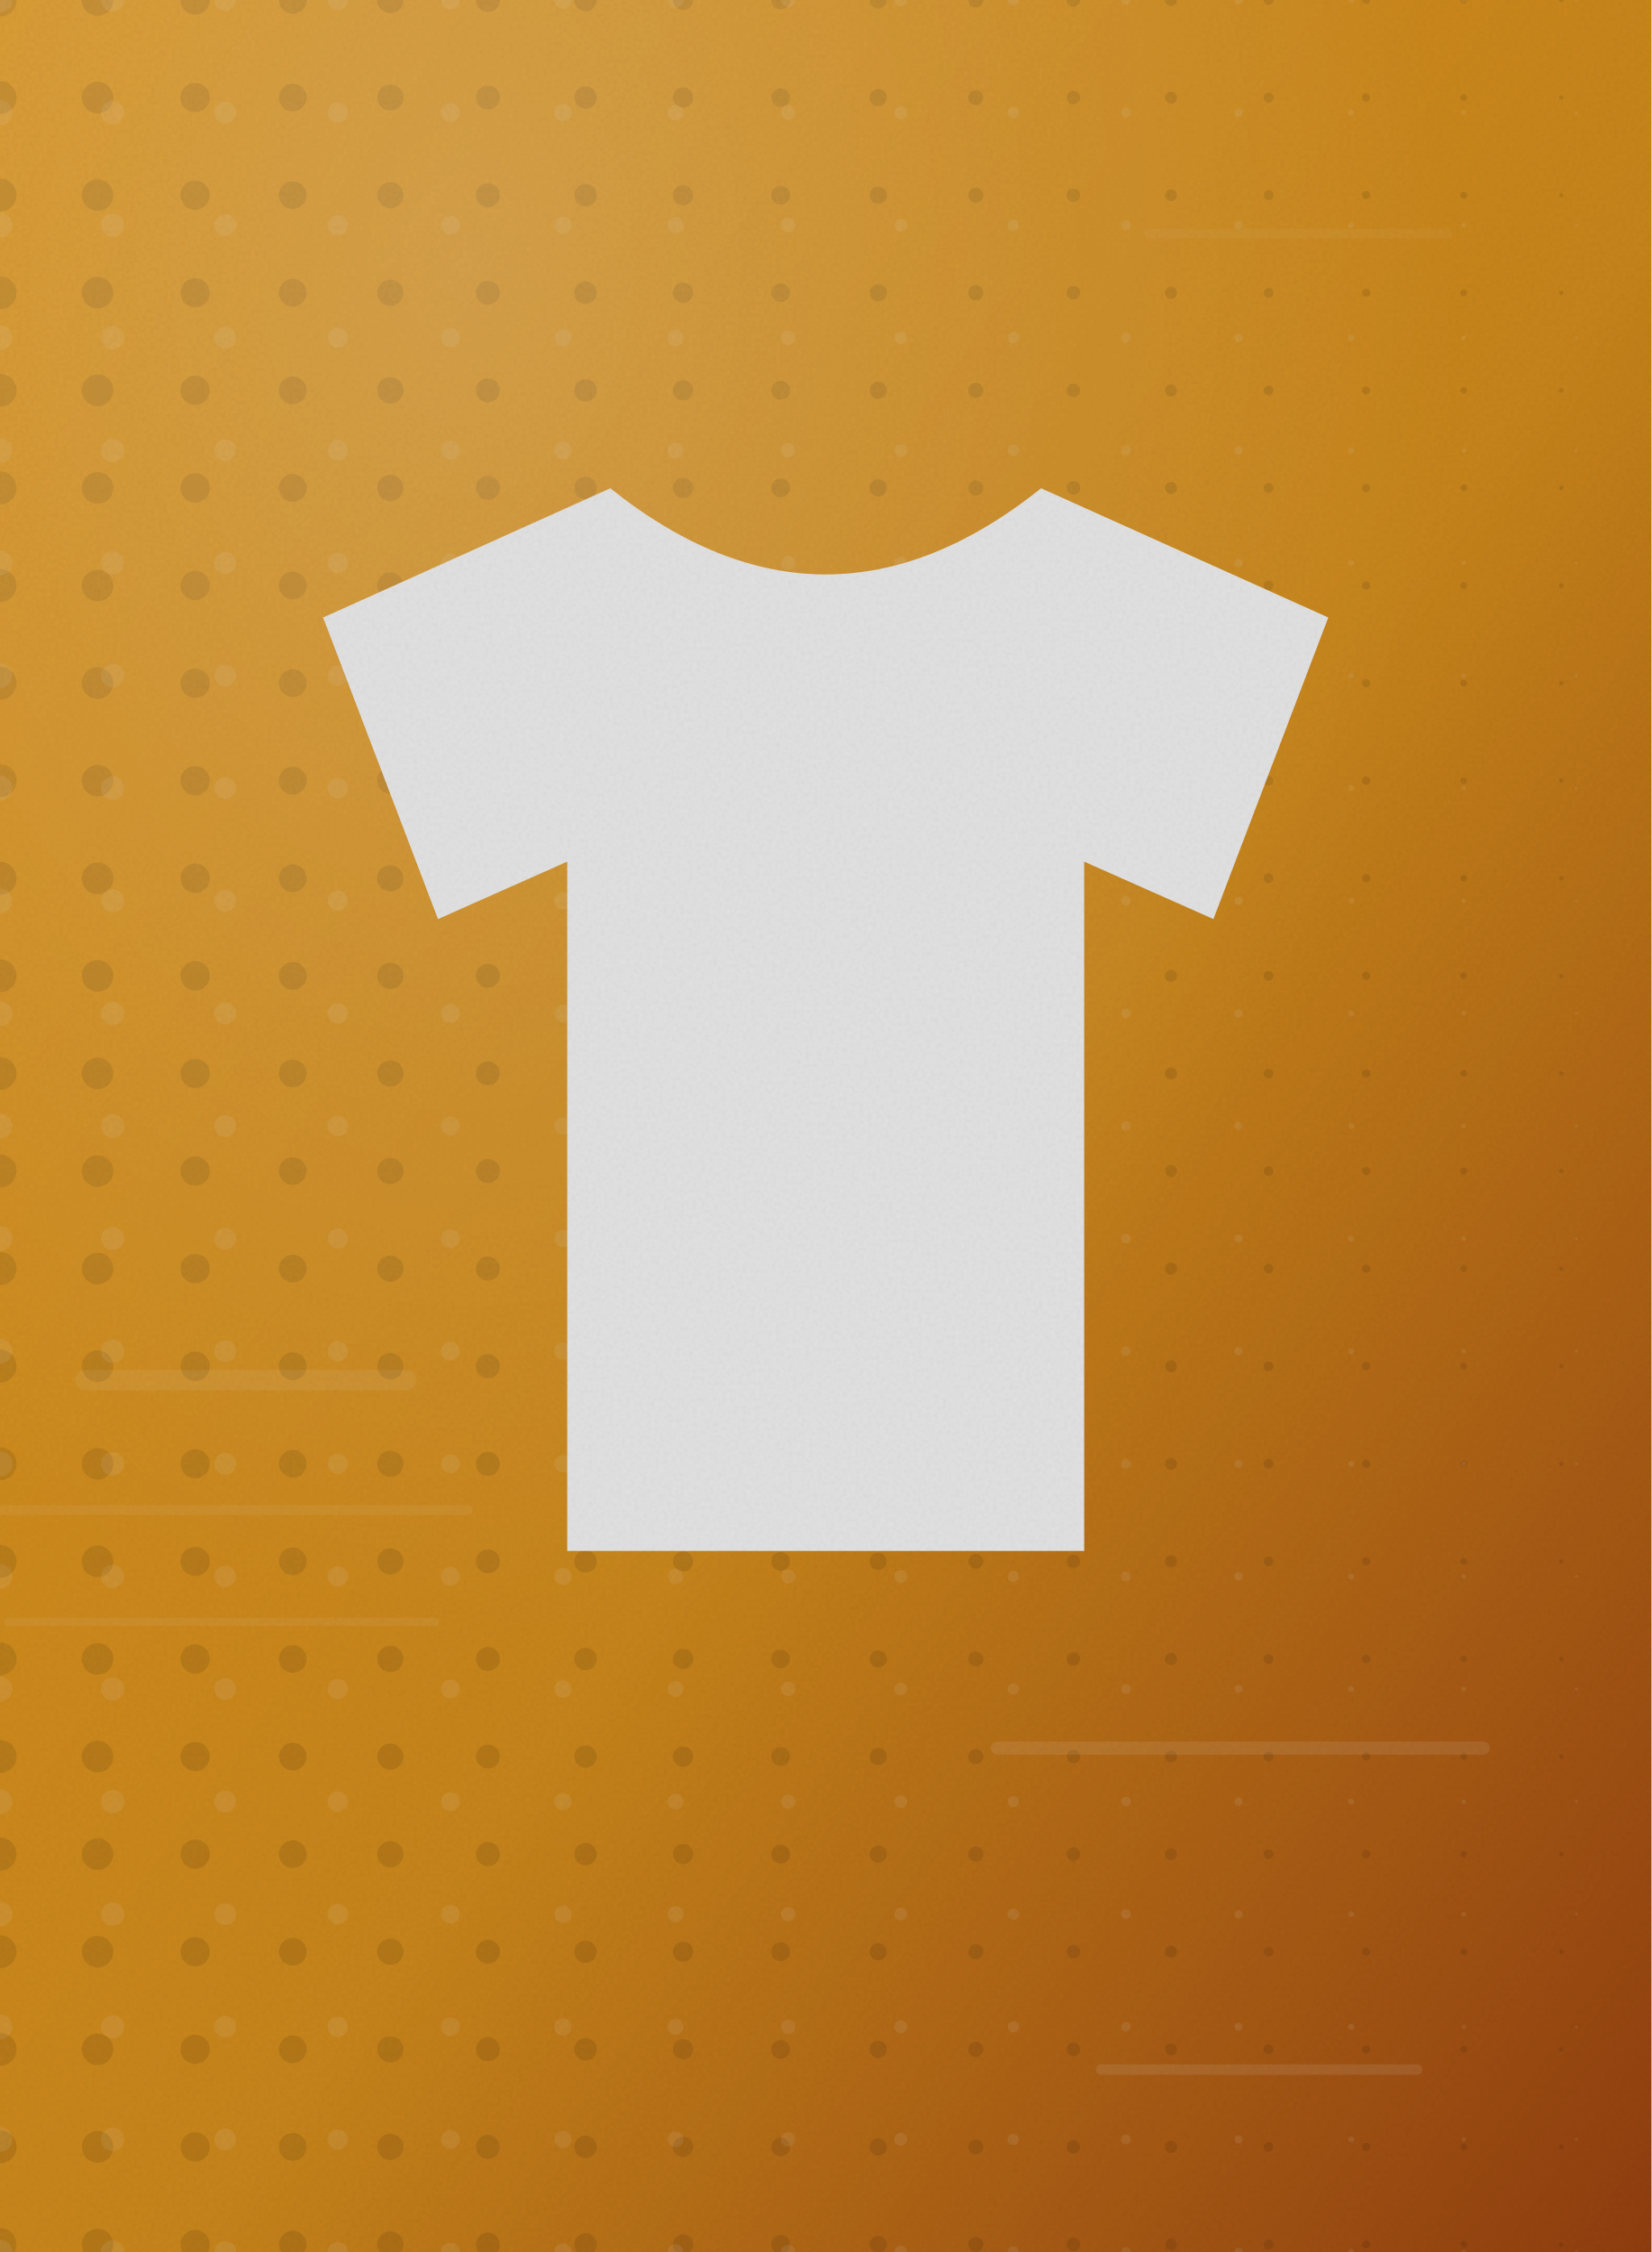
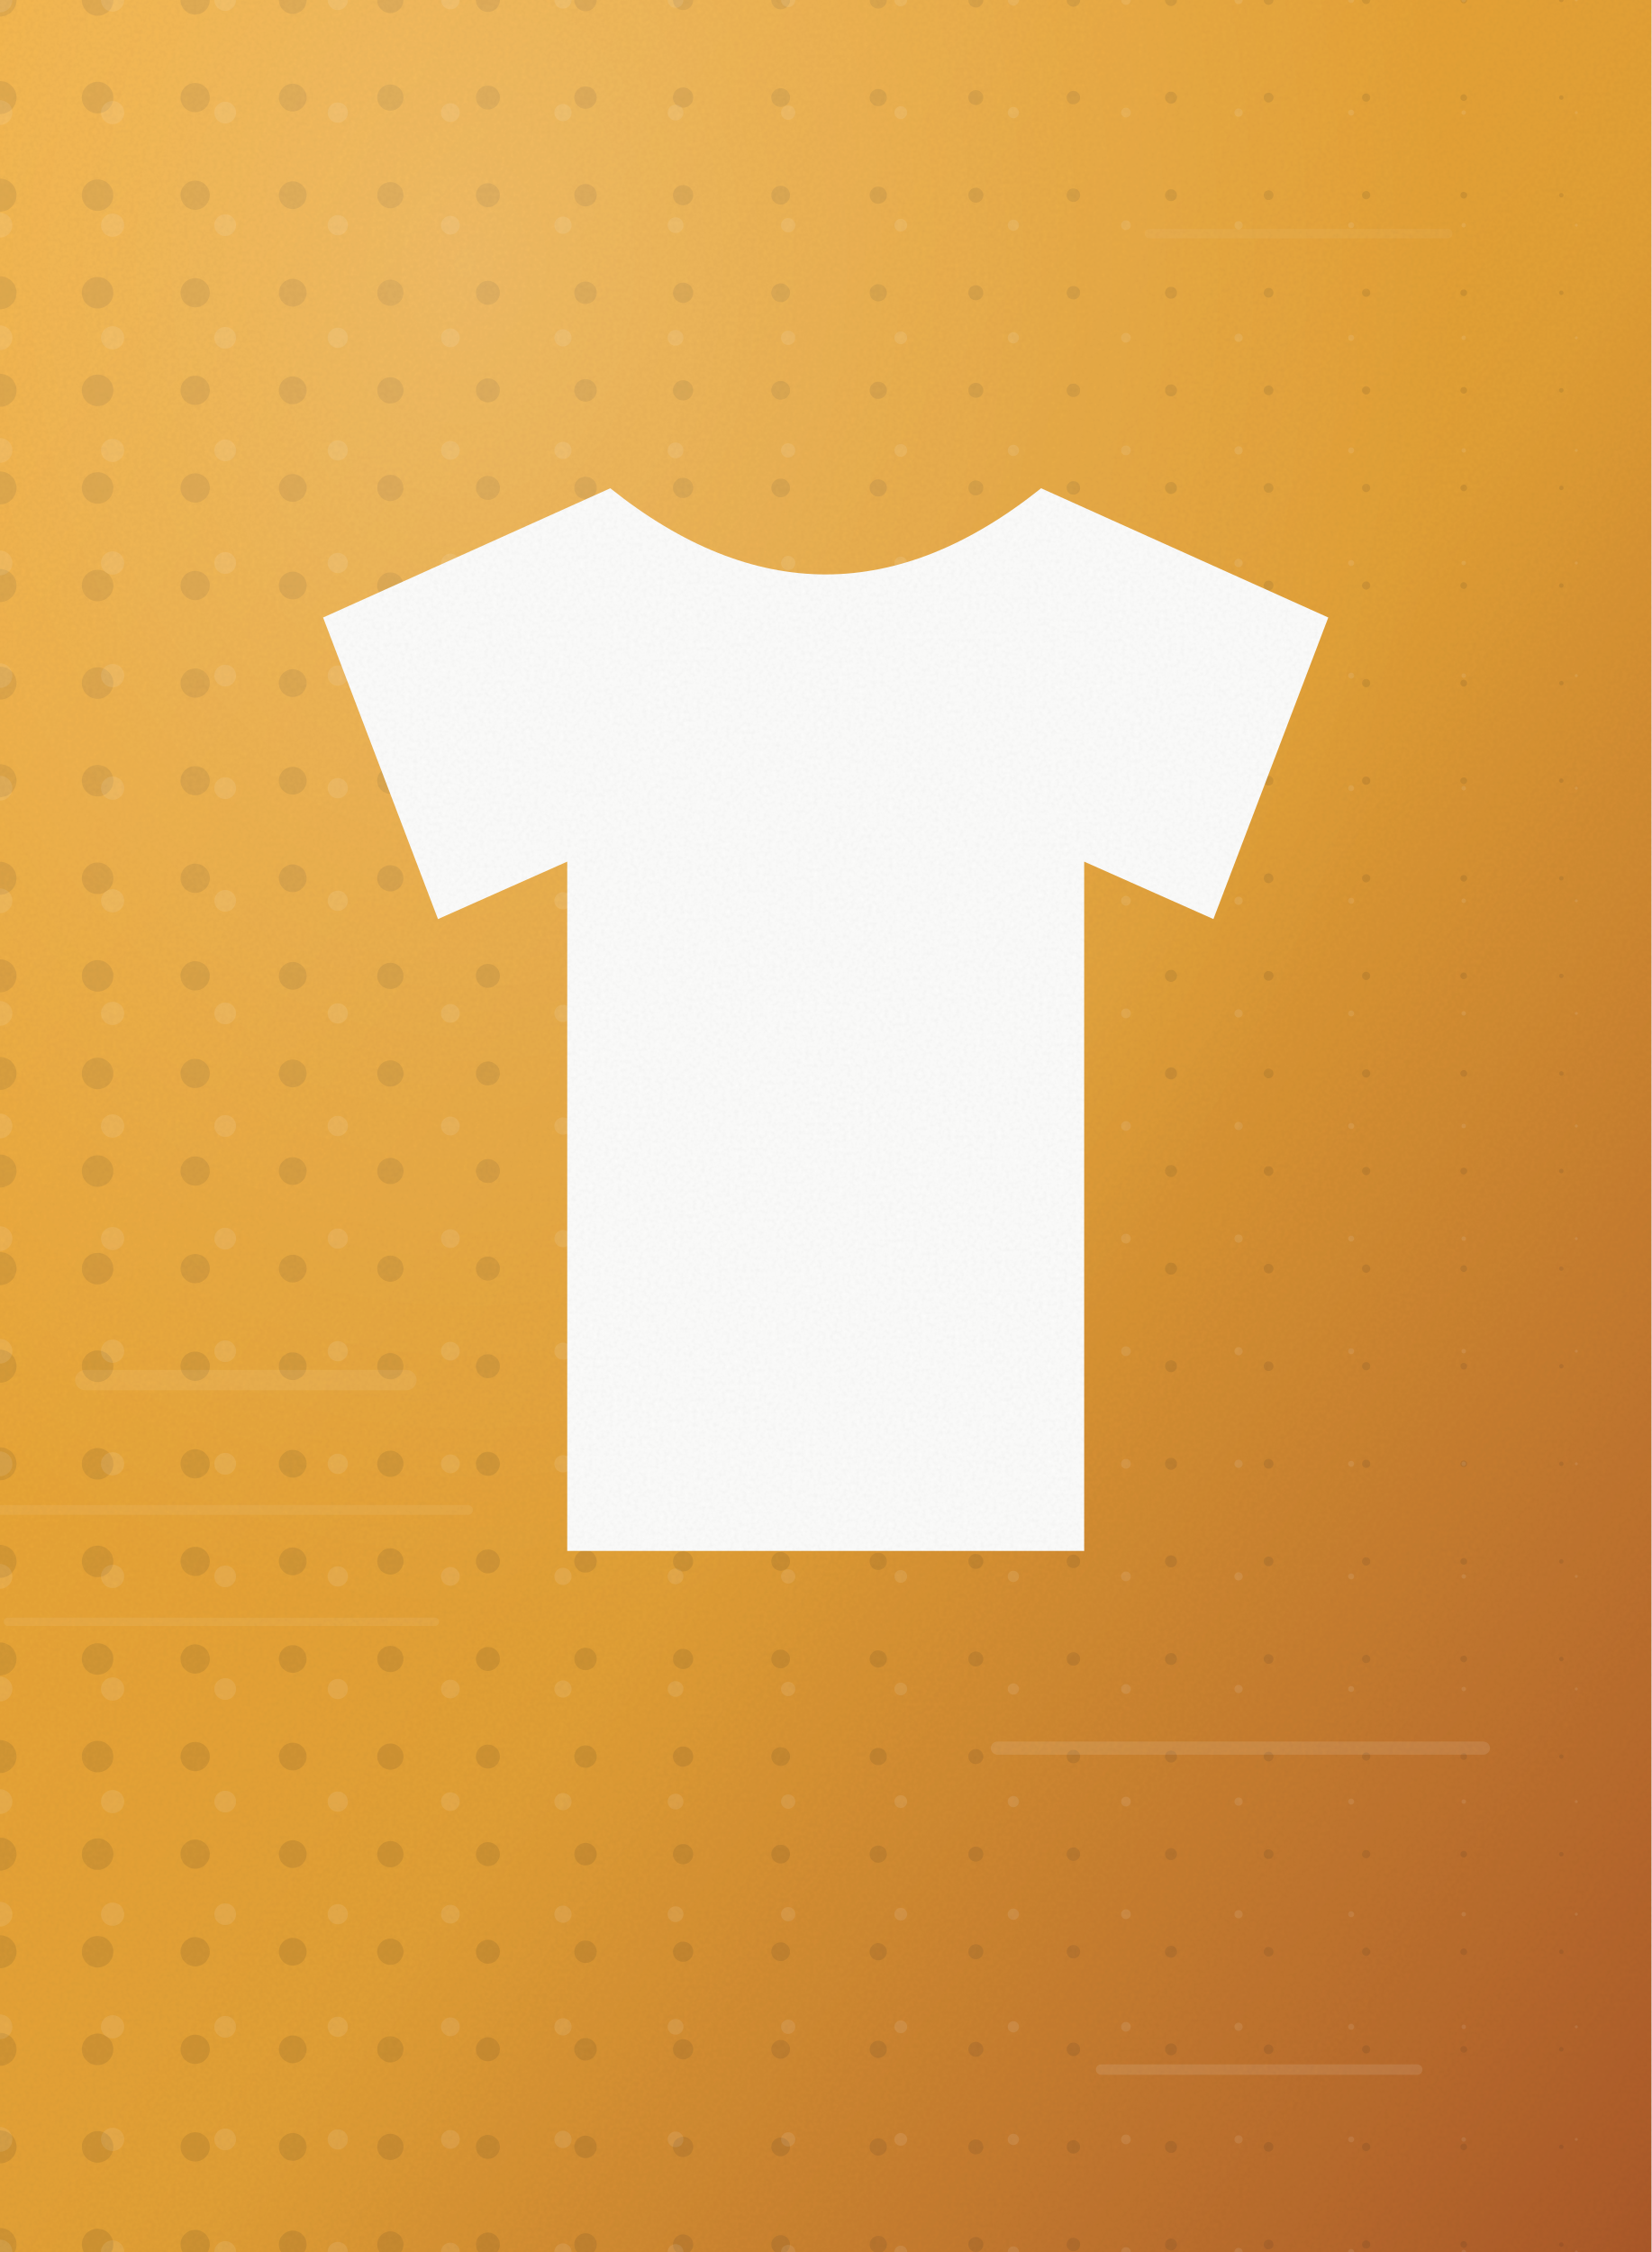
<svg xmlns="http://www.w3.org/2000/svg" viewBox="0 0 440 600" width="440" height="600" role="img" aria-label="player-7.svg">
  <defs>
    <linearGradient id="g" x1="0" y1="0" x2="1" y2="1">
      <stop offset="0" stop-color="#f5a623" />
      <stop offset="0.55" stop-color="#e0951d" />
      <stop offset="1" stop-color="#a2440f" />
    </linearGradient>
    <radialGradient id="v" cx="0.28" cy="0.12" r="1.1">
      <stop offset="0" stop-color="#fff" stop-opacity="0.22" />
      <stop offset="0.55" stop-color="#fff" stop-opacity="0" />
    </radialGradient>
    <filter id="n">
      <feTurbulence type="fractalNoise" baseFrequency="0.9" numOctaves="2" stitchTiles="stitch" result="t" />
      <feColorMatrix in="t" type="matrix" values="0 0 0 0 0 0 0 0 0 0 0 0 0 0 0 0 0 0 0.045 0" />
    </filter>
  </defs>
  <rect width="440" height="600" fill="url(#g)" />
  <g fill="#000" opacity="0.1">
    <circle cx="0" cy="0" r="4.4" />
    <circle cx="26" cy="0" r="4.2" />
    <circle cx="52" cy="0" r="3.9" />
    <circle cx="78" cy="0" r="3.7" />
    <circle cx="104" cy="0" r="3.5" />
    <circle cx="130" cy="0" r="3.2" />
    <circle cx="156" cy="0" r="3.0" />
    <circle cx="182" cy="0" r="2.7" />
    <circle cx="208" cy="0" r="2.5" />
    <circle cx="234" cy="0" r="2.3" />
    <circle cx="260" cy="0" r="2.0" />
    <circle cx="286" cy="0" r="1.8" />
    <circle cx="312" cy="0" r="1.6" />
    <circle cx="338" cy="0" r="1.3" />
    <circle cx="364" cy="0" r="1.1" />
    <circle cx="390" cy="0" r="0.9" />
    <circle cx="416" cy="0" r="0.6" />
    <circle cx="0" cy="26" r="4.4" />
    <circle cx="26" cy="26" r="4.2" />
    <circle cx="52" cy="26" r="3.9" />
    <circle cx="78" cy="26" r="3.7" />
    <circle cx="104" cy="26" r="3.5" />
    <circle cx="130" cy="26" r="3.2" />
    <circle cx="156" cy="26" r="3.0" />
    <circle cx="182" cy="26" r="2.7" />
    <circle cx="208" cy="26" r="2.5" />
    <circle cx="234" cy="26" r="2.3" />
    <circle cx="260" cy="26" r="2.0" />
    <circle cx="286" cy="26" r="1.8" />
    <circle cx="312" cy="26" r="1.6" />
    <circle cx="338" cy="26" r="1.3" />
    <circle cx="364" cy="26" r="1.1" />
    <circle cx="390" cy="26" r="0.9" />
    <circle cx="416" cy="26" r="0.6" />
    <circle cx="0" cy="52" r="4.4" />
    <circle cx="26" cy="52" r="4.2" />
    <circle cx="52" cy="52" r="3.9" />
    <circle cx="78" cy="52" r="3.7" />
    <circle cx="104" cy="52" r="3.5" />
    <circle cx="130" cy="52" r="3.2" />
    <circle cx="156" cy="52" r="3.0" />
    <circle cx="182" cy="52" r="2.7" />
    <circle cx="208" cy="52" r="2.5" />
    <circle cx="234" cy="52" r="2.3" />
    <circle cx="260" cy="52" r="2.0" />
    <circle cx="286" cy="52" r="1.8" />
    <circle cx="312" cy="52" r="1.6" />
    <circle cx="338" cy="52" r="1.3" />
    <circle cx="364" cy="52" r="1.1" />
    <circle cx="390" cy="52" r="0.9" />
    <circle cx="416" cy="52" r="0.6" />
    <circle cx="0" cy="78" r="4.4" />
    <circle cx="26" cy="78" r="4.2" />
    <circle cx="52" cy="78" r="3.9" />
    <circle cx="78" cy="78" r="3.7" />
    <circle cx="104" cy="78" r="3.5" />
    <circle cx="130" cy="78" r="3.2" />
    <circle cx="156" cy="78" r="3.0" />
    <circle cx="182" cy="78" r="2.7" />
    <circle cx="208" cy="78" r="2.5" />
    <circle cx="234" cy="78" r="2.3" />
    <circle cx="260" cy="78" r="2.0" />
    <circle cx="286" cy="78" r="1.8" />
    <circle cx="312" cy="78" r="1.6" />
    <circle cx="338" cy="78" r="1.3" />
    <circle cx="364" cy="78" r="1.1" />
    <circle cx="390" cy="78" r="0.9" />
    <circle cx="416" cy="78" r="0.6" />
    <circle cx="0" cy="104" r="4.4" />
    <circle cx="26" cy="104" r="4.2" />
    <circle cx="52" cy="104" r="3.9" />
    <circle cx="78" cy="104" r="3.7" />
    <circle cx="104" cy="104" r="3.5" />
    <circle cx="130" cy="104" r="3.2" />
    <circle cx="156" cy="104" r="3.0" />
    <circle cx="182" cy="104" r="2.7" />
    <circle cx="208" cy="104" r="2.5" />
    <circle cx="234" cy="104" r="2.3" />
    <circle cx="260" cy="104" r="2.0" />
    <circle cx="286" cy="104" r="1.8" />
    <circle cx="312" cy="104" r="1.6" />
    <circle cx="338" cy="104" r="1.3" />
    <circle cx="364" cy="104" r="1.1" />
    <circle cx="390" cy="104" r="0.9" />
    <circle cx="416" cy="104" r="0.6" />
    <circle cx="0" cy="130" r="4.4" />
    <circle cx="26" cy="130" r="4.2" />
    <circle cx="52" cy="130" r="3.9" />
    <circle cx="78" cy="130" r="3.7" />
    <circle cx="104" cy="130" r="3.5" />
    <circle cx="130" cy="130" r="3.2" />
    <circle cx="156" cy="130" r="3.0" />
    <circle cx="182" cy="130" r="2.7" />
    <circle cx="208" cy="130" r="2.5" />
    <circle cx="234" cy="130" r="2.3" />
    <circle cx="260" cy="130" r="2.0" />
    <circle cx="286" cy="130" r="1.8" />
    <circle cx="312" cy="130" r="1.6" />
    <circle cx="338" cy="130" r="1.3" />
    <circle cx="364" cy="130" r="1.1" />
    <circle cx="390" cy="130" r="0.9" />
    <circle cx="416" cy="130" r="0.6" />
    <circle cx="0" cy="156" r="4.4" />
    <circle cx="26" cy="156" r="4.2" />
    <circle cx="52" cy="156" r="3.9" />
    <circle cx="78" cy="156" r="3.7" />
    <circle cx="104" cy="156" r="3.5" />
    <circle cx="130" cy="156" r="3.2" />
    <circle cx="156" cy="156" r="3.0" />
    <circle cx="182" cy="156" r="2.7" />
    <circle cx="208" cy="156" r="2.5" />
    <circle cx="234" cy="156" r="2.3" />
    <circle cx="260" cy="156" r="2.0" />
    <circle cx="286" cy="156" r="1.8" />
    <circle cx="312" cy="156" r="1.6" />
    <circle cx="338" cy="156" r="1.3" />
    <circle cx="364" cy="156" r="1.1" />
    <circle cx="390" cy="156" r="0.9" />
    <circle cx="416" cy="156" r="0.6" />
    <circle cx="0" cy="182" r="4.4" />
    <circle cx="26" cy="182" r="4.2" />
    <circle cx="52" cy="182" r="3.9" />
    <circle cx="78" cy="182" r="3.7" />
    <circle cx="104" cy="182" r="3.5" />
    <circle cx="130" cy="182" r="3.2" />
    <circle cx="156" cy="182" r="3.0" />
    <circle cx="182" cy="182" r="2.7" />
    <circle cx="208" cy="182" r="2.5" />
    <circle cx="234" cy="182" r="2.3" />
    <circle cx="260" cy="182" r="2.0" />
    <circle cx="286" cy="182" r="1.8" />
    <circle cx="312" cy="182" r="1.6" />
    <circle cx="338" cy="182" r="1.3" />
    <circle cx="364" cy="182" r="1.1" />
    <circle cx="390" cy="182" r="0.9" />
    <circle cx="416" cy="182" r="0.6" />
    <circle cx="0" cy="208" r="4.4" />
    <circle cx="26" cy="208" r="4.2" />
    <circle cx="52" cy="208" r="3.9" />
    <circle cx="78" cy="208" r="3.7" />
    <circle cx="104" cy="208" r="3.5" />
    <circle cx="130" cy="208" r="3.2" />
    <circle cx="156" cy="208" r="3.0" />
    <circle cx="182" cy="208" r="2.7" />
    <circle cx="208" cy="208" r="2.5" />
    <circle cx="234" cy="208" r="2.3" />
    <circle cx="260" cy="208" r="2.0" />
    <circle cx="286" cy="208" r="1.8" />
    <circle cx="312" cy="208" r="1.6" />
    <circle cx="338" cy="208" r="1.3" />
    <circle cx="364" cy="208" r="1.1" />
    <circle cx="390" cy="208" r="0.9" />
    <circle cx="416" cy="208" r="0.6" />
    <circle cx="0" cy="234" r="4.4" />
    <circle cx="26" cy="234" r="4.2" />
    <circle cx="52" cy="234" r="3.9" />
    <circle cx="78" cy="234" r="3.7" />
    <circle cx="104" cy="234" r="3.5" />
    <circle cx="130" cy="234" r="3.2" />
    <circle cx="156" cy="234" r="3.0" />
    <circle cx="182" cy="234" r="2.7" />
    <circle cx="208" cy="234" r="2.5" />
    <circle cx="234" cy="234" r="2.3" />
    <circle cx="260" cy="234" r="2.0" />
    <circle cx="286" cy="234" r="1.8" />
    <circle cx="312" cy="234" r="1.6" />
    <circle cx="338" cy="234" r="1.3" />
    <circle cx="364" cy="234" r="1.1" />
    <circle cx="390" cy="234" r="0.9" />
    <circle cx="416" cy="234" r="0.6" />
    <circle cx="0" cy="260" r="4.4" />
    <circle cx="26" cy="260" r="4.2" />
    <circle cx="52" cy="260" r="3.9" />
    <circle cx="78" cy="260" r="3.7" />
    <circle cx="104" cy="260" r="3.5" />
    <circle cx="130" cy="260" r="3.2" />
    <circle cx="156" cy="260" r="3.0" />
    <circle cx="182" cy="260" r="2.7" />
    <circle cx="208" cy="260" r="2.5" />
    <circle cx="234" cy="260" r="2.3" />
    <circle cx="260" cy="260" r="2.0" />
    <circle cx="286" cy="260" r="1.8" />
    <circle cx="312" cy="260" r="1.6" />
    <circle cx="338" cy="260" r="1.3" />
    <circle cx="364" cy="260" r="1.1" />
    <circle cx="390" cy="260" r="0.9" />
    <circle cx="416" cy="260" r="0.6" />
    <circle cx="0" cy="286" r="4.4" />
    <circle cx="26" cy="286" r="4.2" />
    <circle cx="52" cy="286" r="3.9" />
    <circle cx="78" cy="286" r="3.7" />
    <circle cx="104" cy="286" r="3.5" />
    <circle cx="130" cy="286" r="3.2" />
    <circle cx="156" cy="286" r="3.0" />
    <circle cx="182" cy="286" r="2.7" />
    <circle cx="208" cy="286" r="2.5" />
    <circle cx="234" cy="286" r="2.3" />
    <circle cx="260" cy="286" r="2.0" />
    <circle cx="286" cy="286" r="1.8" />
    <circle cx="312" cy="286" r="1.6" />
    <circle cx="338" cy="286" r="1.3" />
    <circle cx="364" cy="286" r="1.1" />
    <circle cx="390" cy="286" r="0.9" />
    <circle cx="416" cy="286" r="0.6" />
    <circle cx="0" cy="312" r="4.4" />
    <circle cx="26" cy="312" r="4.2" />
    <circle cx="52" cy="312" r="3.9" />
    <circle cx="78" cy="312" r="3.7" />
    <circle cx="104" cy="312" r="3.5" />
    <circle cx="130" cy="312" r="3.2" />
    <circle cx="156" cy="312" r="3.0" />
    <circle cx="182" cy="312" r="2.7" />
    <circle cx="208" cy="312" r="2.5" />
    <circle cx="234" cy="312" r="2.3" />
    <circle cx="260" cy="312" r="2.0" />
    <circle cx="286" cy="312" r="1.8" />
    <circle cx="312" cy="312" r="1.6" />
    <circle cx="338" cy="312" r="1.3" />
    <circle cx="364" cy="312" r="1.1" />
    <circle cx="390" cy="312" r="0.9" />
    <circle cx="416" cy="312" r="0.6" />
    <circle cx="0" cy="338" r="4.4" />
    <circle cx="26" cy="338" r="4.2" />
    <circle cx="52" cy="338" r="3.9" />
    <circle cx="78" cy="338" r="3.7" />
    <circle cx="104" cy="338" r="3.5" />
    <circle cx="130" cy="338" r="3.2" />
    <circle cx="156" cy="338" r="3.0" />
    <circle cx="182" cy="338" r="2.7" />
    <circle cx="208" cy="338" r="2.5" />
    <circle cx="234" cy="338" r="2.3" />
    <circle cx="260" cy="338" r="2.0" />
    <circle cx="286" cy="338" r="1.8" />
    <circle cx="312" cy="338" r="1.6" />
    <circle cx="338" cy="338" r="1.3" />
    <circle cx="364" cy="338" r="1.1" />
    <circle cx="390" cy="338" r="0.9" />
    <circle cx="416" cy="338" r="0.6" />
    <circle cx="0" cy="364" r="4.4" />
    <circle cx="26" cy="364" r="4.2" />
    <circle cx="52" cy="364" r="3.9" />
    <circle cx="78" cy="364" r="3.7" />
    <circle cx="104" cy="364" r="3.5" />
    <circle cx="130" cy="364" r="3.2" />
    <circle cx="156" cy="364" r="3.0" />
    <circle cx="182" cy="364" r="2.7" />
    <circle cx="208" cy="364" r="2.5" />
    <circle cx="234" cy="364" r="2.3" />
    <circle cx="260" cy="364" r="2.0" />
    <circle cx="286" cy="364" r="1.8" />
    <circle cx="312" cy="364" r="1.6" />
    <circle cx="338" cy="364" r="1.3" />
    <circle cx="364" cy="364" r="1.1" />
    <circle cx="390" cy="364" r="0.9" />
    <circle cx="416" cy="364" r="0.6" />
    <circle cx="0" cy="390" r="4.4" />
    <circle cx="26" cy="390" r="4.2" />
    <circle cx="52" cy="390" r="3.9" />
    <circle cx="78" cy="390" r="3.7" />
    <circle cx="104" cy="390" r="3.5" />
    <circle cx="130" cy="390" r="3.2" />
    <circle cx="156" cy="390" r="3.0" />
    <circle cx="182" cy="390" r="2.7" />
    <circle cx="208" cy="390" r="2.5" />
    <circle cx="234" cy="390" r="2.3" />
    <circle cx="260" cy="390" r="2.0" />
    <circle cx="286" cy="390" r="1.8" />
    <circle cx="312" cy="390" r="1.6" />
    <circle cx="338" cy="390" r="1.3" />
    <circle cx="364" cy="390" r="1.1" />
    <circle cx="390" cy="390" r="0.9" />
    <circle cx="416" cy="390" r="0.6" />
    <circle cx="0" cy="416" r="4.4" />
    <circle cx="26" cy="416" r="4.2" />
    <circle cx="52" cy="416" r="3.9" />
    <circle cx="78" cy="416" r="3.7" />
    <circle cx="104" cy="416" r="3.5" />
    <circle cx="130" cy="416" r="3.2" />
    <circle cx="156" cy="416" r="3.0" />
    <circle cx="182" cy="416" r="2.7" />
    <circle cx="208" cy="416" r="2.5" />
    <circle cx="234" cy="416" r="2.3" />
    <circle cx="260" cy="416" r="2.0" />
    <circle cx="286" cy="416" r="1.8" />
    <circle cx="312" cy="416" r="1.6" />
    <circle cx="338" cy="416" r="1.3" />
    <circle cx="364" cy="416" r="1.1" />
    <circle cx="390" cy="416" r="0.9" />
    <circle cx="416" cy="416" r="0.6" />
    <circle cx="0" cy="442" r="4.4" />
    <circle cx="26" cy="442" r="4.2" />
    <circle cx="52" cy="442" r="3.9" />
    <circle cx="78" cy="442" r="3.7" />
    <circle cx="104" cy="442" r="3.5" />
    <circle cx="130" cy="442" r="3.2" />
    <circle cx="156" cy="442" r="3.0" />
    <circle cx="182" cy="442" r="2.7" />
    <circle cx="208" cy="442" r="2.5" />
    <circle cx="234" cy="442" r="2.3" />
    <circle cx="260" cy="442" r="2.0" />
    <circle cx="286" cy="442" r="1.8" />
    <circle cx="312" cy="442" r="1.6" />
    <circle cx="338" cy="442" r="1.3" />
    <circle cx="364" cy="442" r="1.1" />
    <circle cx="390" cy="442" r="0.9" />
    <circle cx="416" cy="442" r="0.6" />
    <circle cx="0" cy="468" r="4.4" />
    <circle cx="26" cy="468" r="4.2" />
    <circle cx="52" cy="468" r="3.9" />
    <circle cx="78" cy="468" r="3.7" />
    <circle cx="104" cy="468" r="3.5" />
    <circle cx="130" cy="468" r="3.2" />
    <circle cx="156" cy="468" r="3.0" />
    <circle cx="182" cy="468" r="2.7" />
    <circle cx="208" cy="468" r="2.5" />
    <circle cx="234" cy="468" r="2.3" />
    <circle cx="260" cy="468" r="2.0" />
    <circle cx="286" cy="468" r="1.8" />
    <circle cx="312" cy="468" r="1.6" />
    <circle cx="338" cy="468" r="1.3" />
    <circle cx="364" cy="468" r="1.1" />
    <circle cx="390" cy="468" r="0.9" />
    <circle cx="416" cy="468" r="0.6" />
    <circle cx="0" cy="494" r="4.4" />
    <circle cx="26" cy="494" r="4.2" />
    <circle cx="52" cy="494" r="3.9" />
    <circle cx="78" cy="494" r="3.7" />
    <circle cx="104" cy="494" r="3.5" />
    <circle cx="130" cy="494" r="3.2" />
    <circle cx="156" cy="494" r="3.0" />
    <circle cx="182" cy="494" r="2.7" />
    <circle cx="208" cy="494" r="2.5" />
    <circle cx="234" cy="494" r="2.3" />
    <circle cx="260" cy="494" r="2.0" />
    <circle cx="286" cy="494" r="1.8" />
    <circle cx="312" cy="494" r="1.6" />
    <circle cx="338" cy="494" r="1.3" />
    <circle cx="364" cy="494" r="1.1" />
    <circle cx="390" cy="494" r="0.9" />
    <circle cx="416" cy="494" r="0.6" />
    <circle cx="0" cy="520" r="4.4" />
    <circle cx="26" cy="520" r="4.2" />
    <circle cx="52" cy="520" r="3.9" />
    <circle cx="78" cy="520" r="3.7" />
    <circle cx="104" cy="520" r="3.5" />
    <circle cx="130" cy="520" r="3.2" />
    <circle cx="156" cy="520" r="3.0" />
    <circle cx="182" cy="520" r="2.7" />
    <circle cx="208" cy="520" r="2.5" />
    <circle cx="234" cy="520" r="2.3" />
    <circle cx="260" cy="520" r="2.0" />
    <circle cx="286" cy="520" r="1.8" />
    <circle cx="312" cy="520" r="1.6" />
    <circle cx="338" cy="520" r="1.3" />
    <circle cx="364" cy="520" r="1.1" />
    <circle cx="390" cy="520" r="0.9" />
    <circle cx="416" cy="520" r="0.6" />
    <circle cx="0" cy="546" r="4.4" />
    <circle cx="26" cy="546" r="4.2" />
    <circle cx="52" cy="546" r="3.9" />
    <circle cx="78" cy="546" r="3.7" />
    <circle cx="104" cy="546" r="3.5" />
    <circle cx="130" cy="546" r="3.2" />
    <circle cx="156" cy="546" r="3.0" />
    <circle cx="182" cy="546" r="2.7" />
    <circle cx="208" cy="546" r="2.5" />
    <circle cx="234" cy="546" r="2.3" />
    <circle cx="260" cy="546" r="2.0" />
    <circle cx="286" cy="546" r="1.8" />
    <circle cx="312" cy="546" r="1.6" />
    <circle cx="338" cy="546" r="1.3" />
    <circle cx="364" cy="546" r="1.1" />
    <circle cx="390" cy="546" r="0.9" />
    <circle cx="416" cy="546" r="0.6" />
    <circle cx="0" cy="572" r="4.4" />
    <circle cx="26" cy="572" r="4.2" />
    <circle cx="52" cy="572" r="3.9" />
    <circle cx="78" cy="572" r="3.7" />
    <circle cx="104" cy="572" r="3.5" />
    <circle cx="130" cy="572" r="3.2" />
    <circle cx="156" cy="572" r="3.0" />
    <circle cx="182" cy="572" r="2.7" />
    <circle cx="208" cy="572" r="2.5" />
    <circle cx="234" cy="572" r="2.3" />
    <circle cx="260" cy="572" r="2.0" />
    <circle cx="286" cy="572" r="1.8" />
    <circle cx="312" cy="572" r="1.6" />
    <circle cx="338" cy="572" r="1.3" />
    <circle cx="364" cy="572" r="1.1" />
    <circle cx="390" cy="572" r="0.9" />
    <circle cx="416" cy="572" r="0.6" />
    <circle cx="0" cy="598" r="4.4" />
    <circle cx="26" cy="598" r="4.2" />
    <circle cx="52" cy="598" r="3.9" />
    <circle cx="78" cy="598" r="3.7" />
    <circle cx="104" cy="598" r="3.5" />
    <circle cx="130" cy="598" r="3.2" />
    <circle cx="156" cy="598" r="3.0" />
    <circle cx="182" cy="598" r="2.7" />
    <circle cx="208" cy="598" r="2.5" />
    <circle cx="234" cy="598" r="2.3" />
    <circle cx="260" cy="598" r="2.0" />
    <circle cx="286" cy="598" r="1.8" />
    <circle cx="312" cy="598" r="1.6" />
    <circle cx="338" cy="598" r="1.3" />
    <circle cx="364" cy="598" r="1.1" />
    <circle cx="390" cy="598" r="0.9" />
    <circle cx="416" cy="598" r="0.6" />
    <circle cx="0" cy="624" r="4.4" />
    <circle cx="26" cy="624" r="4.2" />
    <circle cx="52" cy="624" r="3.9" />
    <circle cx="78" cy="624" r="3.7" />
    <circle cx="104" cy="624" r="3.5" />
    <circle cx="130" cy="624" r="3.2" />
    <circle cx="156" cy="624" r="3.0" />
    <circle cx="182" cy="624" r="2.7" />
    <circle cx="208" cy="624" r="2.5" />
    <circle cx="234" cy="624" r="2.3" />
    <circle cx="260" cy="624" r="2.0" />
    <circle cx="286" cy="624" r="1.8" />
    <circle cx="312" cy="624" r="1.6" />
    <circle cx="338" cy="624" r="1.3" />
    <circle cx="364" cy="624" r="1.1" />
    <circle cx="390" cy="624" r="0.9" />
    <circle cx="416" cy="624" r="0.6" />
  </g>
  <rect width="440" height="600" fill="url(#v)" />
  <rect x="305" y="61" width="82" height="2.5" fill="#fff" opacity="0.05" rx="1.2" />
  <rect x="1" y="431" width="116" height="2.2" fill="#fff" opacity="0.07" rx="1.1" />
  <rect x="-3" y="401" width="129" height="2.6" fill="#fff" opacity="0.07" rx="1.3" />
  <rect x="292" y="550" width="87" height="2.8" fill="#fff" opacity="0.11" rx="1.4" />
  <rect x="20" y="365" width="91" height="5.4" fill="#fff" opacity="0.08" rx="2.7" />
  <rect x="264" y="464" width="133" height="3.5" fill="#fff" opacity="0.11" rx="1.8" />
  <rect x="268" y="174" width="79" height="4.2" fill="#fff" opacity="0.13" rx="2.1" />
  <g fill="#fff" opacity="0.1">
    <circle cx="0" cy="0" r="3.3" />
    <circle cx="30" cy="0" r="3.1" />
    <circle cx="60" cy="0" r="2.9" />
    <circle cx="90" cy="0" r="2.7" />
    <circle cx="120" cy="0" r="2.5" />
    <circle cx="150" cy="0" r="2.3" />
    <circle cx="180" cy="0" r="2.1" />
    <circle cx="210" cy="0" r="1.9" />
    <circle cx="240" cy="0" r="1.7" />
    <circle cx="270" cy="0" r="1.5" />
    <circle cx="300" cy="0" r="1.3" />
    <circle cx="330" cy="0" r="1.1" />
    <circle cx="360" cy="0" r="0.8" />
    <circle cx="390" cy="0" r="0.6" />
    <circle cx="420" cy="0" r="0.4" />
    <circle cx="0" cy="30" r="3.3" />
    <circle cx="30" cy="30" r="3.1" />
    <circle cx="60" cy="30" r="2.9" />
    <circle cx="90" cy="30" r="2.7" />
    <circle cx="120" cy="30" r="2.5" />
    <circle cx="150" cy="30" r="2.3" />
    <circle cx="180" cy="30" r="2.1" />
    <circle cx="210" cy="30" r="1.9" />
    <circle cx="240" cy="30" r="1.7" />
    <circle cx="270" cy="30" r="1.5" />
    <circle cx="300" cy="30" r="1.3" />
    <circle cx="330" cy="30" r="1.1" />
    <circle cx="360" cy="30" r="0.8" />
    <circle cx="390" cy="30" r="0.6" />
    <circle cx="420" cy="30" r="0.4" />
    <circle cx="0" cy="60" r="3.3" />
    <circle cx="30" cy="60" r="3.1" />
    <circle cx="60" cy="60" r="2.9" />
    <circle cx="90" cy="60" r="2.7" />
    <circle cx="120" cy="60" r="2.5" />
    <circle cx="150" cy="60" r="2.3" />
    <circle cx="180" cy="60" r="2.1" />
    <circle cx="210" cy="60" r="1.9" />
    <circle cx="240" cy="60" r="1.7" />
    <circle cx="270" cy="60" r="1.5" />
    <circle cx="300" cy="60" r="1.3" />
    <circle cx="330" cy="60" r="1.1" />
    <circle cx="360" cy="60" r="0.8" />
    <circle cx="390" cy="60" r="0.6" />
    <circle cx="420" cy="60" r="0.4" />
    <circle cx="0" cy="90" r="3.3" />
    <circle cx="30" cy="90" r="3.1" />
    <circle cx="60" cy="90" r="2.9" />
    <circle cx="90" cy="90" r="2.7" />
    <circle cx="120" cy="90" r="2.5" />
    <circle cx="150" cy="90" r="2.3" />
    <circle cx="180" cy="90" r="2.1" />
    <circle cx="210" cy="90" r="1.9" />
    <circle cx="240" cy="90" r="1.7" />
    <circle cx="270" cy="90" r="1.5" />
    <circle cx="300" cy="90" r="1.3" />
    <circle cx="330" cy="90" r="1.1" />
    <circle cx="360" cy="90" r="0.8" />
    <circle cx="390" cy="90" r="0.6" />
    <circle cx="420" cy="90" r="0.4" />
    <circle cx="0" cy="120" r="3.3" />
    <circle cx="30" cy="120" r="3.1" />
    <circle cx="60" cy="120" r="2.9" />
    <circle cx="90" cy="120" r="2.7" />
    <circle cx="120" cy="120" r="2.5" />
    <circle cx="150" cy="120" r="2.3" />
    <circle cx="180" cy="120" r="2.1" />
    <circle cx="210" cy="120" r="1.9" />
    <circle cx="240" cy="120" r="1.7" />
    <circle cx="270" cy="120" r="1.5" />
    <circle cx="300" cy="120" r="1.3" />
    <circle cx="330" cy="120" r="1.1" />
    <circle cx="360" cy="120" r="0.8" />
    <circle cx="390" cy="120" r="0.6" />
    <circle cx="420" cy="120" r="0.4" />
    <circle cx="0" cy="150" r="3.3" />
    <circle cx="30" cy="150" r="3.1" />
    <circle cx="60" cy="150" r="2.9" />
    <circle cx="90" cy="150" r="2.7" />
    <circle cx="120" cy="150" r="2.5" />
    <circle cx="150" cy="150" r="2.3" />
    <circle cx="180" cy="150" r="2.1" />
    <circle cx="210" cy="150" r="1.9" />
    <circle cx="240" cy="150" r="1.7" />
    <circle cx="270" cy="150" r="1.5" />
    <circle cx="300" cy="150" r="1.3" />
    <circle cx="330" cy="150" r="1.1" />
    <circle cx="360" cy="150" r="0.8" />
    <circle cx="390" cy="150" r="0.6" />
    <circle cx="420" cy="150" r="0.4" />
    <circle cx="0" cy="180" r="3.3" />
    <circle cx="30" cy="180" r="3.1" />
    <circle cx="60" cy="180" r="2.9" />
    <circle cx="90" cy="180" r="2.7" />
    <circle cx="120" cy="180" r="2.5" />
    <circle cx="150" cy="180" r="2.3" />
    <circle cx="180" cy="180" r="2.1" />
    <circle cx="210" cy="180" r="1.9" />
    <circle cx="240" cy="180" r="1.7" />
    <circle cx="270" cy="180" r="1.5" />
    <circle cx="300" cy="180" r="1.3" />
    <circle cx="330" cy="180" r="1.1" />
    <circle cx="360" cy="180" r="0.8" />
    <circle cx="390" cy="180" r="0.6" />
    <circle cx="420" cy="180" r="0.4" />
    <circle cx="0" cy="210" r="3.3" />
    <circle cx="30" cy="210" r="3.1" />
    <circle cx="60" cy="210" r="2.9" />
    <circle cx="90" cy="210" r="2.7" />
    <circle cx="120" cy="210" r="2.5" />
    <circle cx="150" cy="210" r="2.3" />
    <circle cx="180" cy="210" r="2.1" />
    <circle cx="210" cy="210" r="1.9" />
    <circle cx="240" cy="210" r="1.7" />
    <circle cx="270" cy="210" r="1.5" />
    <circle cx="300" cy="210" r="1.3" />
    <circle cx="330" cy="210" r="1.1" />
    <circle cx="360" cy="210" r="0.8" />
    <circle cx="390" cy="210" r="0.6" />
    <circle cx="420" cy="210" r="0.4" />
    <circle cx="0" cy="240" r="3.3" />
    <circle cx="30" cy="240" r="3.1" />
    <circle cx="60" cy="240" r="2.9" />
    <circle cx="90" cy="240" r="2.7" />
    <circle cx="120" cy="240" r="2.5" />
    <circle cx="150" cy="240" r="2.3" />
    <circle cx="180" cy="240" r="2.1" />
    <circle cx="210" cy="240" r="1.9" />
    <circle cx="240" cy="240" r="1.7" />
    <circle cx="270" cy="240" r="1.5" />
    <circle cx="300" cy="240" r="1.3" />
    <circle cx="330" cy="240" r="1.1" />
    <circle cx="360" cy="240" r="0.8" />
    <circle cx="390" cy="240" r="0.6" />
    <circle cx="420" cy="240" r="0.4" />
    <circle cx="0" cy="270" r="3.3" />
    <circle cx="30" cy="270" r="3.1" />
    <circle cx="60" cy="270" r="2.9" />
    <circle cx="90" cy="270" r="2.7" />
    <circle cx="120" cy="270" r="2.5" />
    <circle cx="150" cy="270" r="2.3" />
    <circle cx="180" cy="270" r="2.1" />
    <circle cx="210" cy="270" r="1.9" />
    <circle cx="240" cy="270" r="1.7" />
    <circle cx="270" cy="270" r="1.5" />
    <circle cx="300" cy="270" r="1.3" />
    <circle cx="330" cy="270" r="1.1" />
    <circle cx="360" cy="270" r="0.8" />
    <circle cx="390" cy="270" r="0.6" />
    <circle cx="420" cy="270" r="0.4" />
    <circle cx="0" cy="300" r="3.3" />
    <circle cx="30" cy="300" r="3.1" />
    <circle cx="60" cy="300" r="2.9" />
    <circle cx="90" cy="300" r="2.7" />
    <circle cx="120" cy="300" r="2.5" />
    <circle cx="150" cy="300" r="2.3" />
    <circle cx="180" cy="300" r="2.1" />
    <circle cx="210" cy="300" r="1.9" />
    <circle cx="240" cy="300" r="1.7" />
    <circle cx="270" cy="300" r="1.5" />
    <circle cx="300" cy="300" r="1.3" />
    <circle cx="330" cy="300" r="1.1" />
    <circle cx="360" cy="300" r="0.8" />
    <circle cx="390" cy="300" r="0.6" />
    <circle cx="420" cy="300" r="0.4" />
    <circle cx="0" cy="330" r="3.3" />
    <circle cx="30" cy="330" r="3.1" />
    <circle cx="60" cy="330" r="2.9" />
    <circle cx="90" cy="330" r="2.7" />
    <circle cx="120" cy="330" r="2.5" />
    <circle cx="150" cy="330" r="2.3" />
    <circle cx="180" cy="330" r="2.1" />
    <circle cx="210" cy="330" r="1.9" />
    <circle cx="240" cy="330" r="1.7" />
    <circle cx="270" cy="330" r="1.5" />
    <circle cx="300" cy="330" r="1.3" />
    <circle cx="330" cy="330" r="1.1" />
    <circle cx="360" cy="330" r="0.8" />
    <circle cx="390" cy="330" r="0.6" />
    <circle cx="420" cy="330" r="0.4" />
    <circle cx="0" cy="360" r="3.3" />
    <circle cx="30" cy="360" r="3.1" />
    <circle cx="60" cy="360" r="2.9" />
    <circle cx="90" cy="360" r="2.7" />
    <circle cx="120" cy="360" r="2.5" />
    <circle cx="150" cy="360" r="2.3" />
    <circle cx="180" cy="360" r="2.1" />
    <circle cx="210" cy="360" r="1.9" />
    <circle cx="240" cy="360" r="1.7" />
    <circle cx="270" cy="360" r="1.5" />
    <circle cx="300" cy="360" r="1.3" />
    <circle cx="330" cy="360" r="1.1" />
    <circle cx="360" cy="360" r="0.8" />
    <circle cx="390" cy="360" r="0.6" />
    <circle cx="420" cy="360" r="0.4" />
    <circle cx="0" cy="390" r="3.3" />
    <circle cx="30" cy="390" r="3.1" />
    <circle cx="60" cy="390" r="2.9" />
    <circle cx="90" cy="390" r="2.7" />
    <circle cx="120" cy="390" r="2.5" />
    <circle cx="150" cy="390" r="2.3" />
    <circle cx="180" cy="390" r="2.1" />
    <circle cx="210" cy="390" r="1.9" />
    <circle cx="240" cy="390" r="1.7" />
    <circle cx="270" cy="390" r="1.5" />
    <circle cx="300" cy="390" r="1.3" />
    <circle cx="330" cy="390" r="1.1" />
    <circle cx="360" cy="390" r="0.8" />
    <circle cx="390" cy="390" r="0.6" />
    <circle cx="420" cy="390" r="0.4" />
    <circle cx="0" cy="420" r="3.3" />
    <circle cx="30" cy="420" r="3.1" />
    <circle cx="60" cy="420" r="2.9" />
    <circle cx="90" cy="420" r="2.7" />
    <circle cx="120" cy="420" r="2.5" />
    <circle cx="150" cy="420" r="2.3" />
    <circle cx="180" cy="420" r="2.1" />
    <circle cx="210" cy="420" r="1.9" />
    <circle cx="240" cy="420" r="1.7" />
    <circle cx="270" cy="420" r="1.5" />
    <circle cx="300" cy="420" r="1.3" />
    <circle cx="330" cy="420" r="1.1" />
    <circle cx="360" cy="420" r="0.8" />
    <circle cx="390" cy="420" r="0.6" />
    <circle cx="420" cy="420" r="0.4" />
    <circle cx="0" cy="450" r="3.3" />
    <circle cx="30" cy="450" r="3.1" />
    <circle cx="60" cy="450" r="2.9" />
    <circle cx="90" cy="450" r="2.7" />
    <circle cx="120" cy="450" r="2.5" />
    <circle cx="150" cy="450" r="2.3" />
    <circle cx="180" cy="450" r="2.1" />
    <circle cx="210" cy="450" r="1.9" />
    <circle cx="240" cy="450" r="1.7" />
    <circle cx="270" cy="450" r="1.5" />
    <circle cx="300" cy="450" r="1.3" />
    <circle cx="330" cy="450" r="1.1" />
    <circle cx="360" cy="450" r="0.8" />
    <circle cx="390" cy="450" r="0.6" />
    <circle cx="420" cy="450" r="0.4" />
    <circle cx="0" cy="480" r="3.3" />
    <circle cx="30" cy="480" r="3.1" />
    <circle cx="60" cy="480" r="2.9" />
    <circle cx="90" cy="480" r="2.7" />
    <circle cx="120" cy="480" r="2.5" />
    <circle cx="150" cy="480" r="2.3" />
    <circle cx="180" cy="480" r="2.1" />
    <circle cx="210" cy="480" r="1.9" />
    <circle cx="240" cy="480" r="1.7" />
    <circle cx="270" cy="480" r="1.5" />
    <circle cx="300" cy="480" r="1.3" />
    <circle cx="330" cy="480" r="1.1" />
    <circle cx="360" cy="480" r="0.8" />
    <circle cx="390" cy="480" r="0.6" />
    <circle cx="420" cy="480" r="0.4" />
    <circle cx="0" cy="510" r="3.3" />
    <circle cx="30" cy="510" r="3.1" />
    <circle cx="60" cy="510" r="2.9" />
    <circle cx="90" cy="510" r="2.7" />
    <circle cx="120" cy="510" r="2.5" />
    <circle cx="150" cy="510" r="2.3" />
    <circle cx="180" cy="510" r="2.1" />
    <circle cx="210" cy="510" r="1.9" />
    <circle cx="240" cy="510" r="1.7" />
    <circle cx="270" cy="510" r="1.5" />
    <circle cx="300" cy="510" r="1.3" />
    <circle cx="330" cy="510" r="1.1" />
    <circle cx="360" cy="510" r="0.8" />
    <circle cx="390" cy="510" r="0.6" />
    <circle cx="420" cy="510" r="0.4" />
    <circle cx="0" cy="540" r="3.3" />
    <circle cx="30" cy="540" r="3.1" />
    <circle cx="60" cy="540" r="2.9" />
    <circle cx="90" cy="540" r="2.7" />
    <circle cx="120" cy="540" r="2.5" />
    <circle cx="150" cy="540" r="2.3" />
    <circle cx="180" cy="540" r="2.1" />
    <circle cx="210" cy="540" r="1.9" />
    <circle cx="240" cy="540" r="1.7" />
    <circle cx="270" cy="540" r="1.5" />
    <circle cx="300" cy="540" r="1.3" />
    <circle cx="330" cy="540" r="1.1" />
    <circle cx="360" cy="540" r="0.8" />
    <circle cx="390" cy="540" r="0.6" />
    <circle cx="420" cy="540" r="0.4" />
    <circle cx="0" cy="570" r="3.3" />
    <circle cx="30" cy="570" r="3.1" />
    <circle cx="60" cy="570" r="2.9" />
    <circle cx="90" cy="570" r="2.7" />
    <circle cx="120" cy="570" r="2.5" />
    <circle cx="150" cy="570" r="2.3" />
    <circle cx="180" cy="570" r="2.1" />
    <circle cx="210" cy="570" r="1.9" />
    <circle cx="240" cy="570" r="1.7" />
    <circle cx="270" cy="570" r="1.5" />
    <circle cx="300" cy="570" r="1.3" />
    <circle cx="330" cy="570" r="1.1" />
    <circle cx="360" cy="570" r="0.8" />
    <circle cx="390" cy="570" r="0.6" />
    <circle cx="420" cy="570" r="0.4" />
    <circle cx="0" cy="600" r="3.3" />
    <circle cx="30" cy="600" r="3.1" />
    <circle cx="60" cy="600" r="2.9" />
    <circle cx="90" cy="600" r="2.7" />
    <circle cx="120" cy="600" r="2.5" />
    <circle cx="150" cy="600" r="2.3" />
    <circle cx="180" cy="600" r="2.1" />
    <circle cx="210" cy="600" r="1.9" />
    <circle cx="240" cy="600" r="1.7" />
    <circle cx="270" cy="600" r="1.5" />
    <circle cx="300" cy="600" r="1.3" />
    <circle cx="330" cy="600" r="1.1" />
    <circle cx="360" cy="600" r="0.8" />
    <circle cx="390" cy="600" r="0.6" />
    <circle cx="420" cy="600" r="0.4" />
  </g>
  <g transform="translate(220.0 264.0) scale(1.913043)" fill="#fff">
    <path d="M-70 -52 L-30 -70 Q0 -46 30 -70 L70 -52 L54 -10 L36 -18 L36 78 L-36 78 L-36 -18 L-54 -10 Z" />
  </g>
  <text x="220.0" y="306.087" text-anchor="middle" font-family="Arial,Helvetica,sans-serif" font-weight="700" font-size="103" fill="#fff">9</text>
  <g style="display:none" />
  <rect width="440" height="600" filter="url(#n)" />
-   <rect width="440" height="600" fill="#0a0a0c" opacity="0.12" />
+   <rect width="440" height="600" fill="#f0ebe4" opacity="0.12" />
</svg>
